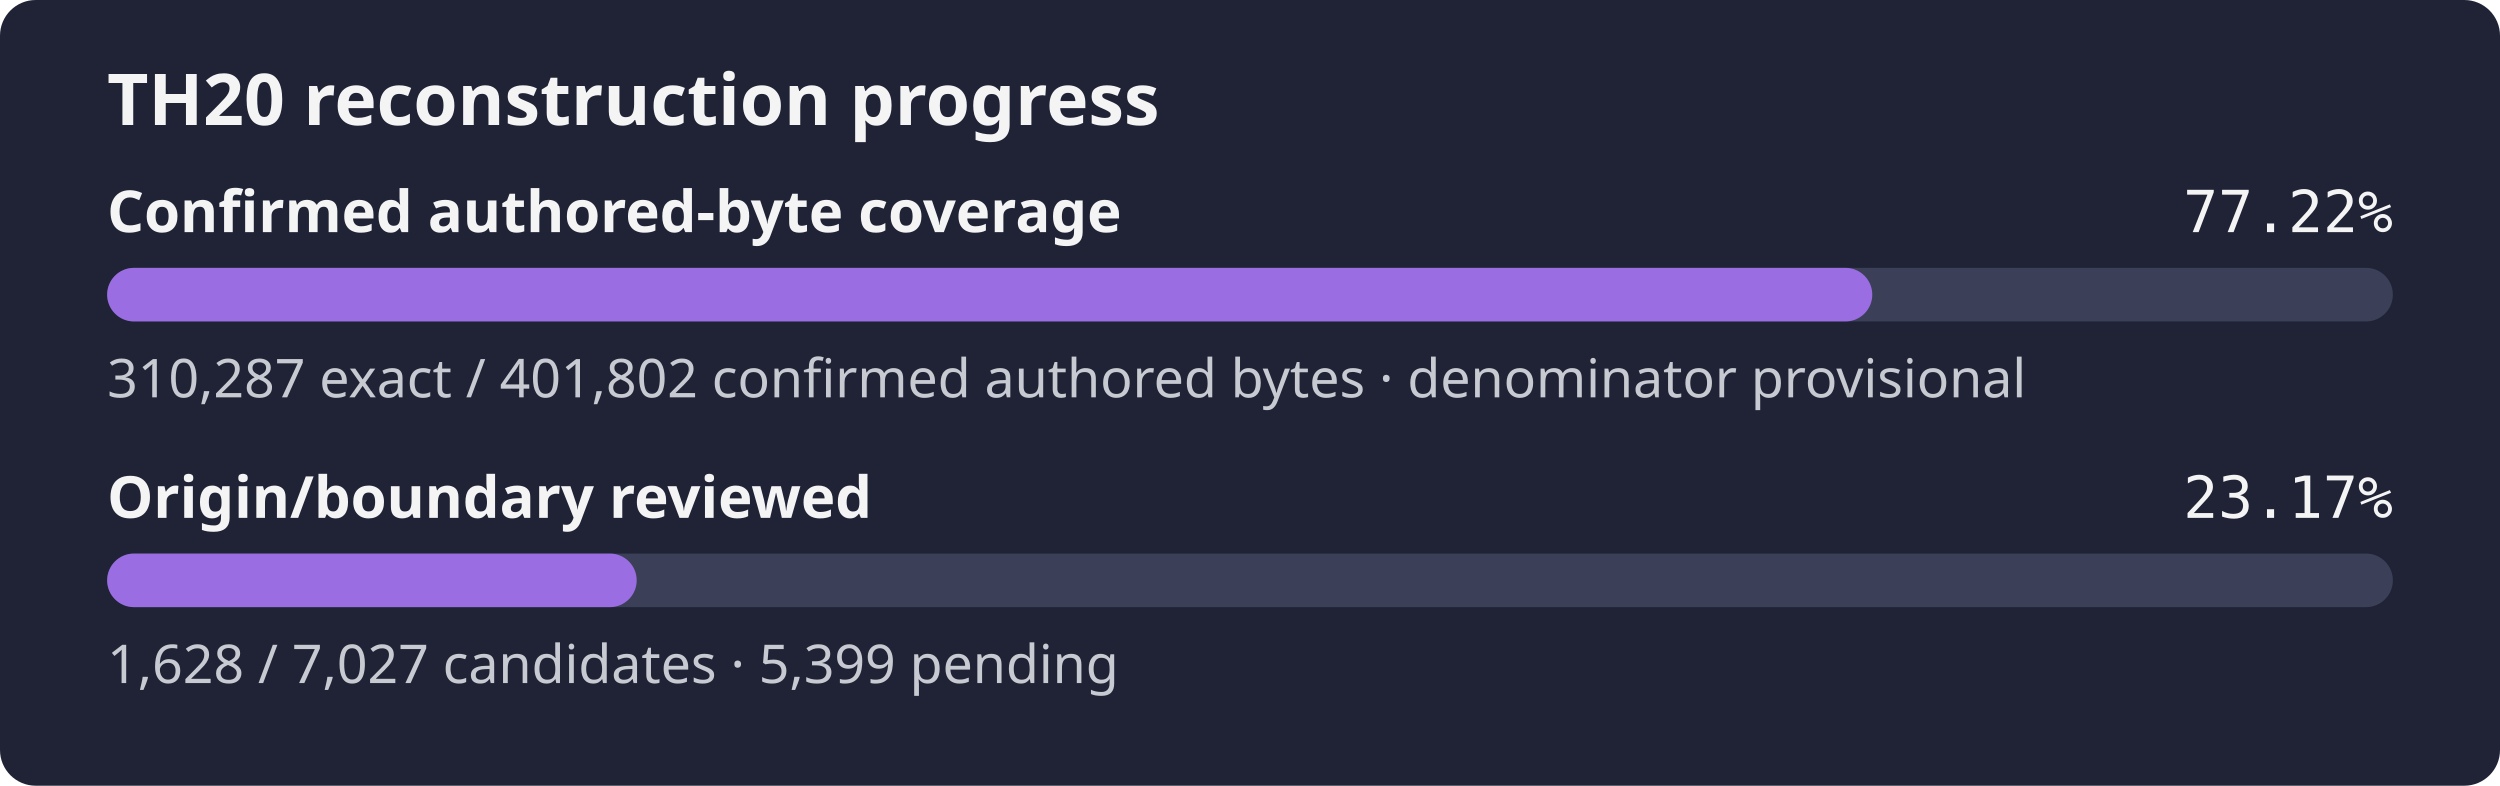
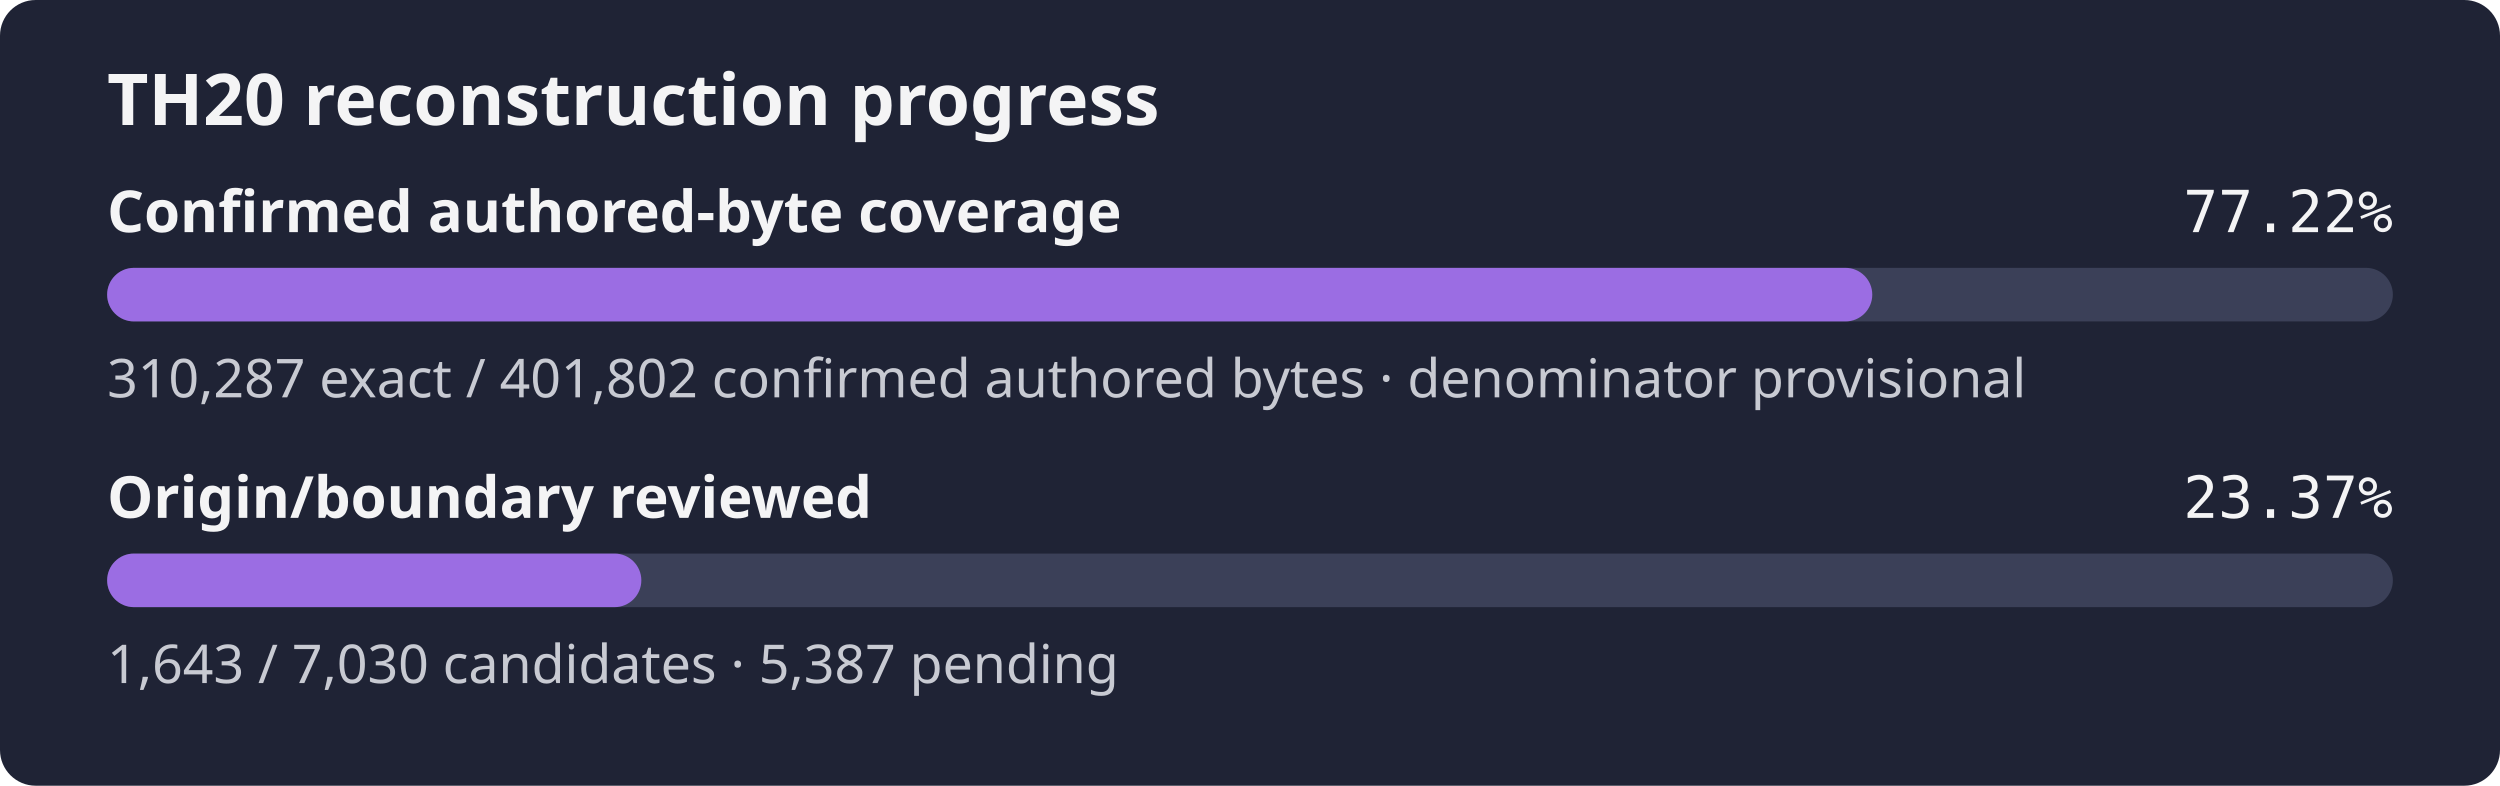
- <svg xmlns="http://www.w3.org/2000/svg" width="560" height="176" role="img" aria-label="TH20 reconstruction progress: 77.22% of the confirmed authored-byte set is exact, origin review 23.17%">
+ <svg xmlns="http://www.w3.org/2000/svg" width="560" height="176" role="img" aria-label="TH20 reconstruction progress: 77.22% of the confirmed authored-byte set is exact, origin review 23.37%">
  <rect width="560" height="176" rx="8" fill="#1f2335" />
  <text x="24" y="28" fill="#f4f4f5" font-family="sans-serif" font-size="16" font-weight="600">TH20 reconstruction progress</text>
  <text x="24" y="52" fill="#f4f4f5" font-family="sans-serif" font-size="13" font-weight="600">Confirmed authored-byte coverage</text>
  <text x="536" y="52" fill="#f4f4f5" text-anchor="end" font-family="monospace" font-size="13">77.22%</text>
  <rect x="24" y="60" width="512" height="12" rx="6" fill="#3b4058" />
  <rect x="24" y="60" width="395.39" height="12" rx="6" fill="#9b6de3" />
  <text x="24" y="89" fill="#c8cad2" font-family="sans-serif" font-size="12">310,287 exact / 401,802 confirmed authored bytes · denominator provisional</text>
  <text x="24" y="116" fill="#f4f4f5" font-family="sans-serif" font-size="13" font-weight="600">Origin/boundary reviewed</text>
-   <text x="536" y="116" fill="#f4f4f5" text-anchor="end" font-family="monospace" font-size="13">23.17%</text>
+   <text x="536" y="116" fill="#f4f4f5" text-anchor="end" font-family="monospace" font-size="13">23.37%</text>
  <rect x="24" y="124" width="512" height="12" rx="6" fill="#3b4058" />
-   <rect x="24" y="124" width="118.62" height="12" rx="6" fill="#9b6de3" />
-   <text x="24" y="153" fill="#c8cad2" font-family="sans-serif" font-size="12">1,628 / 7,027 candidates · 5,399 pending</text>
+   <rect x="24" y="124" width="119.66" height="12" rx="6" fill="#9b6de3" />
+   <text x="24" y="153" fill="#c8cad2" font-family="sans-serif" font-size="12">1,643 / 7,030 candidates · 5,387 pending</text>
</svg>
